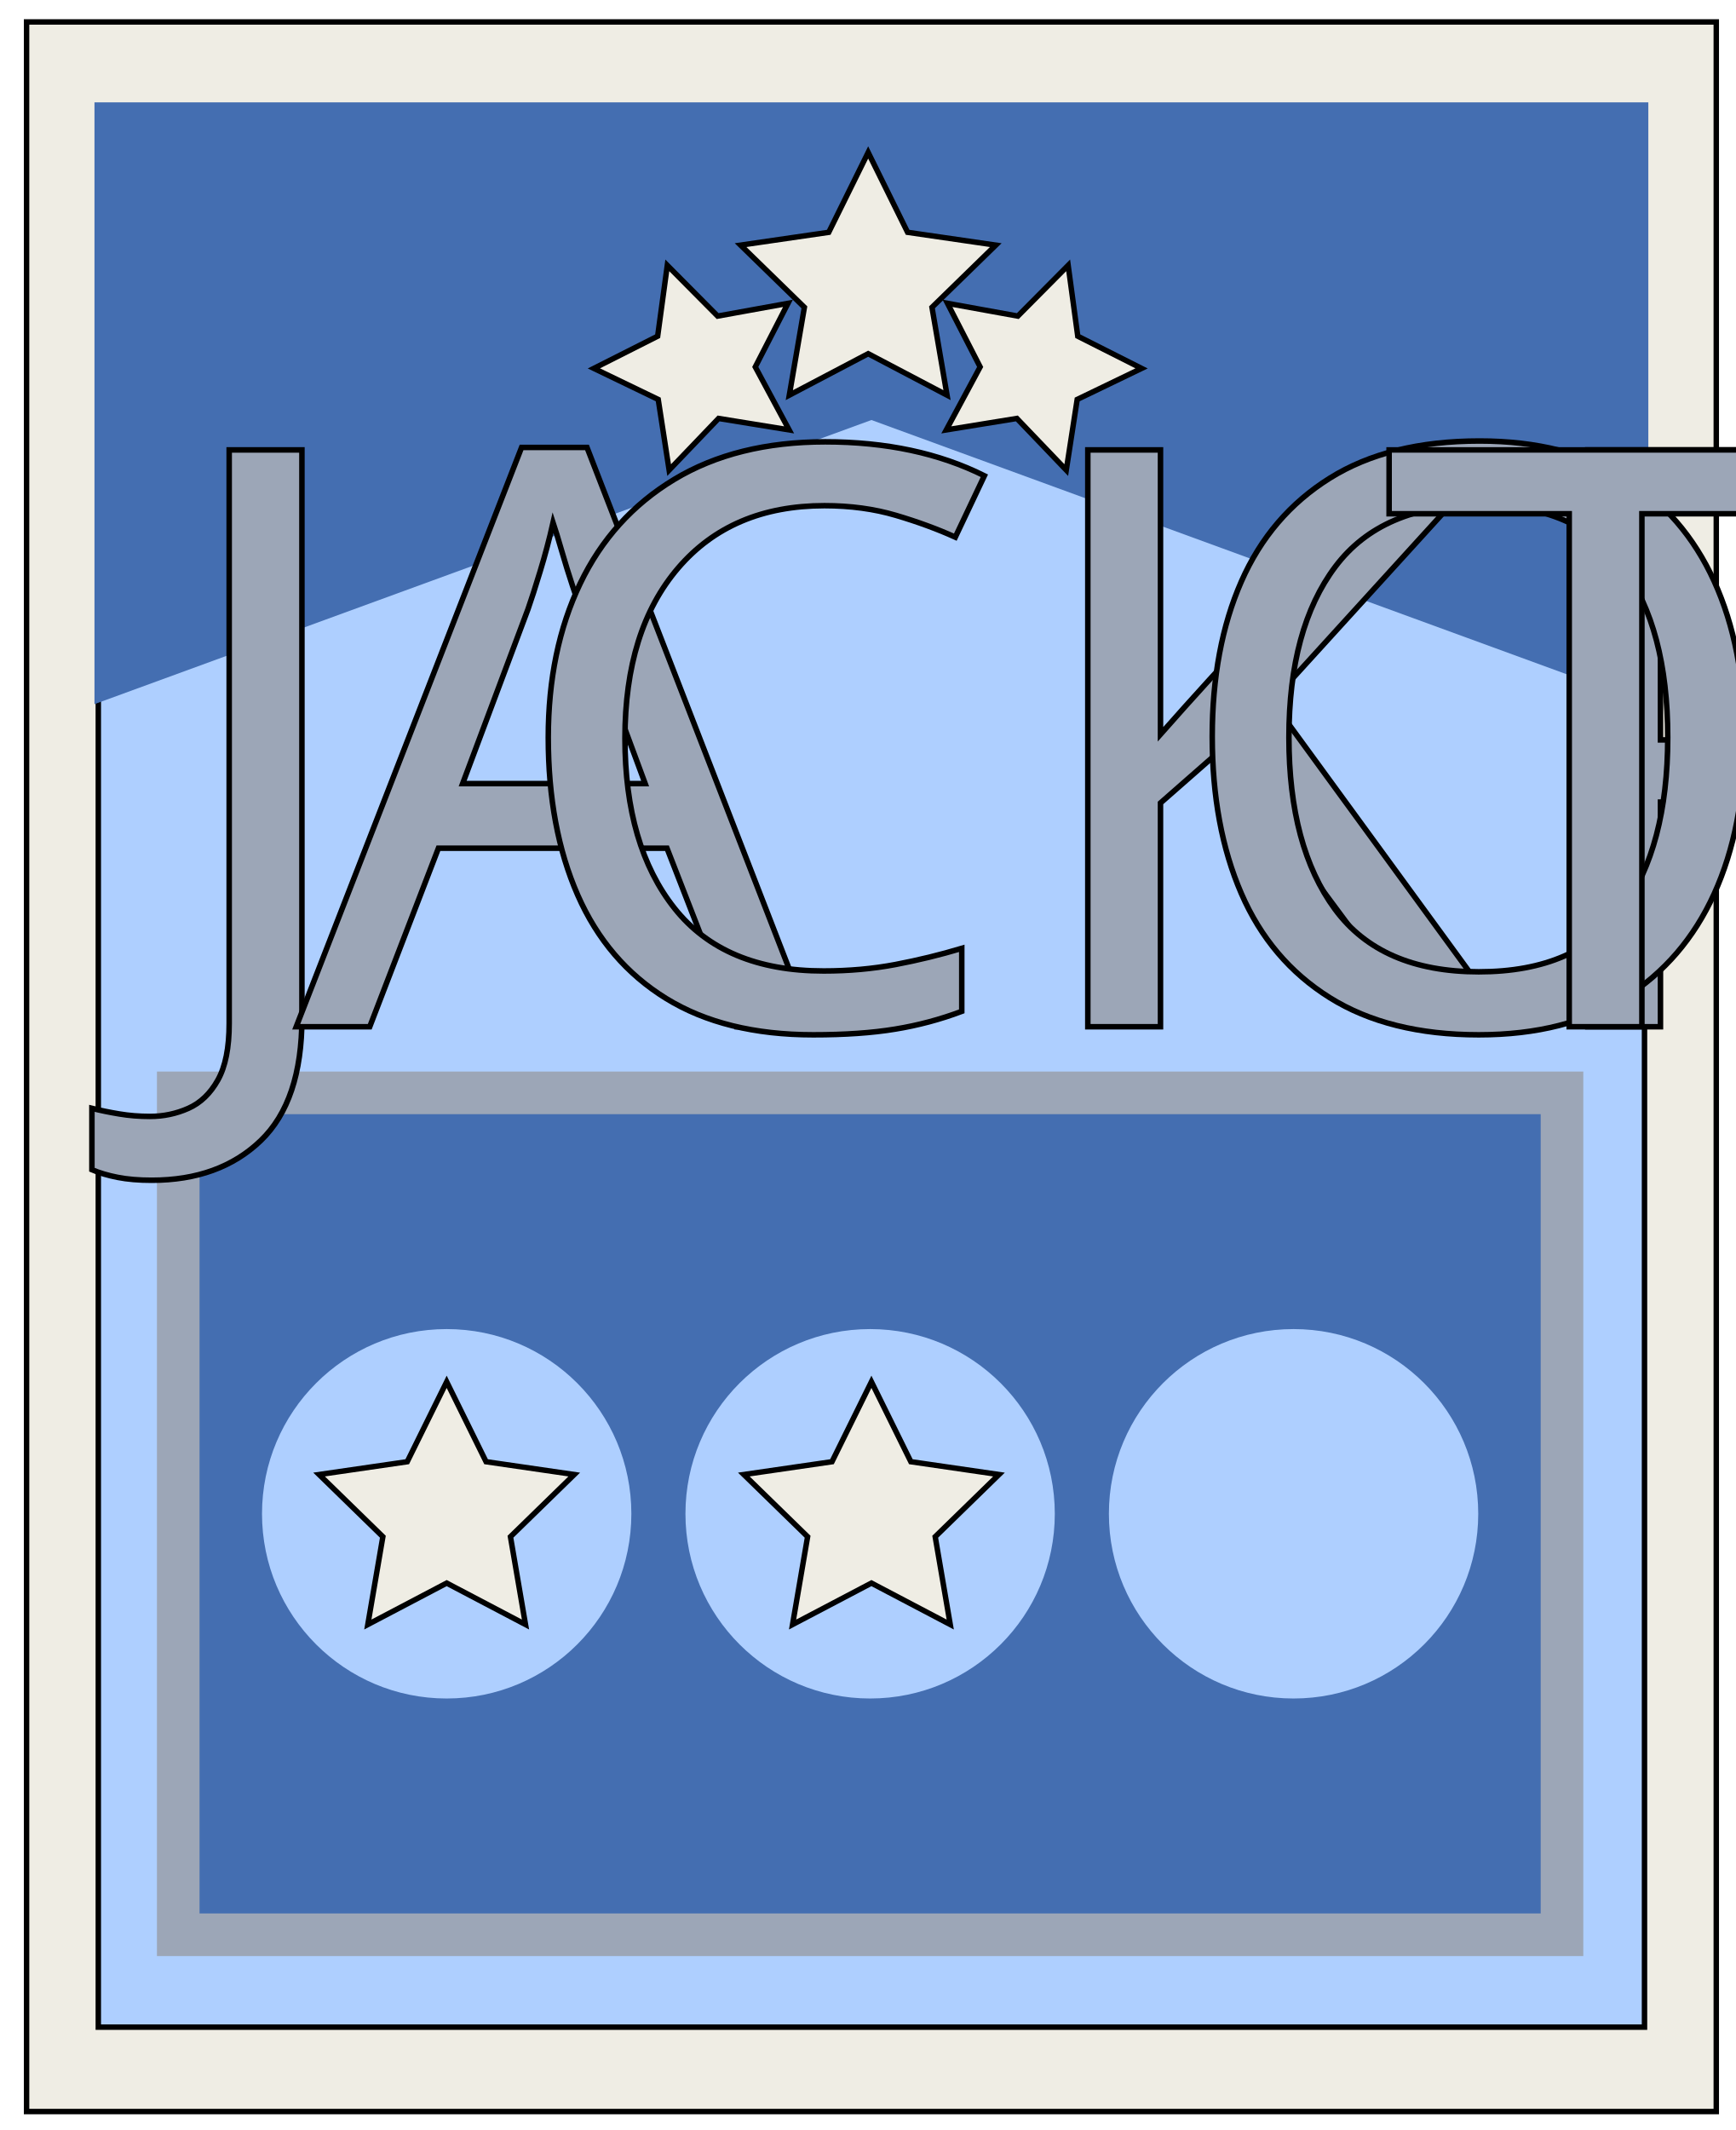
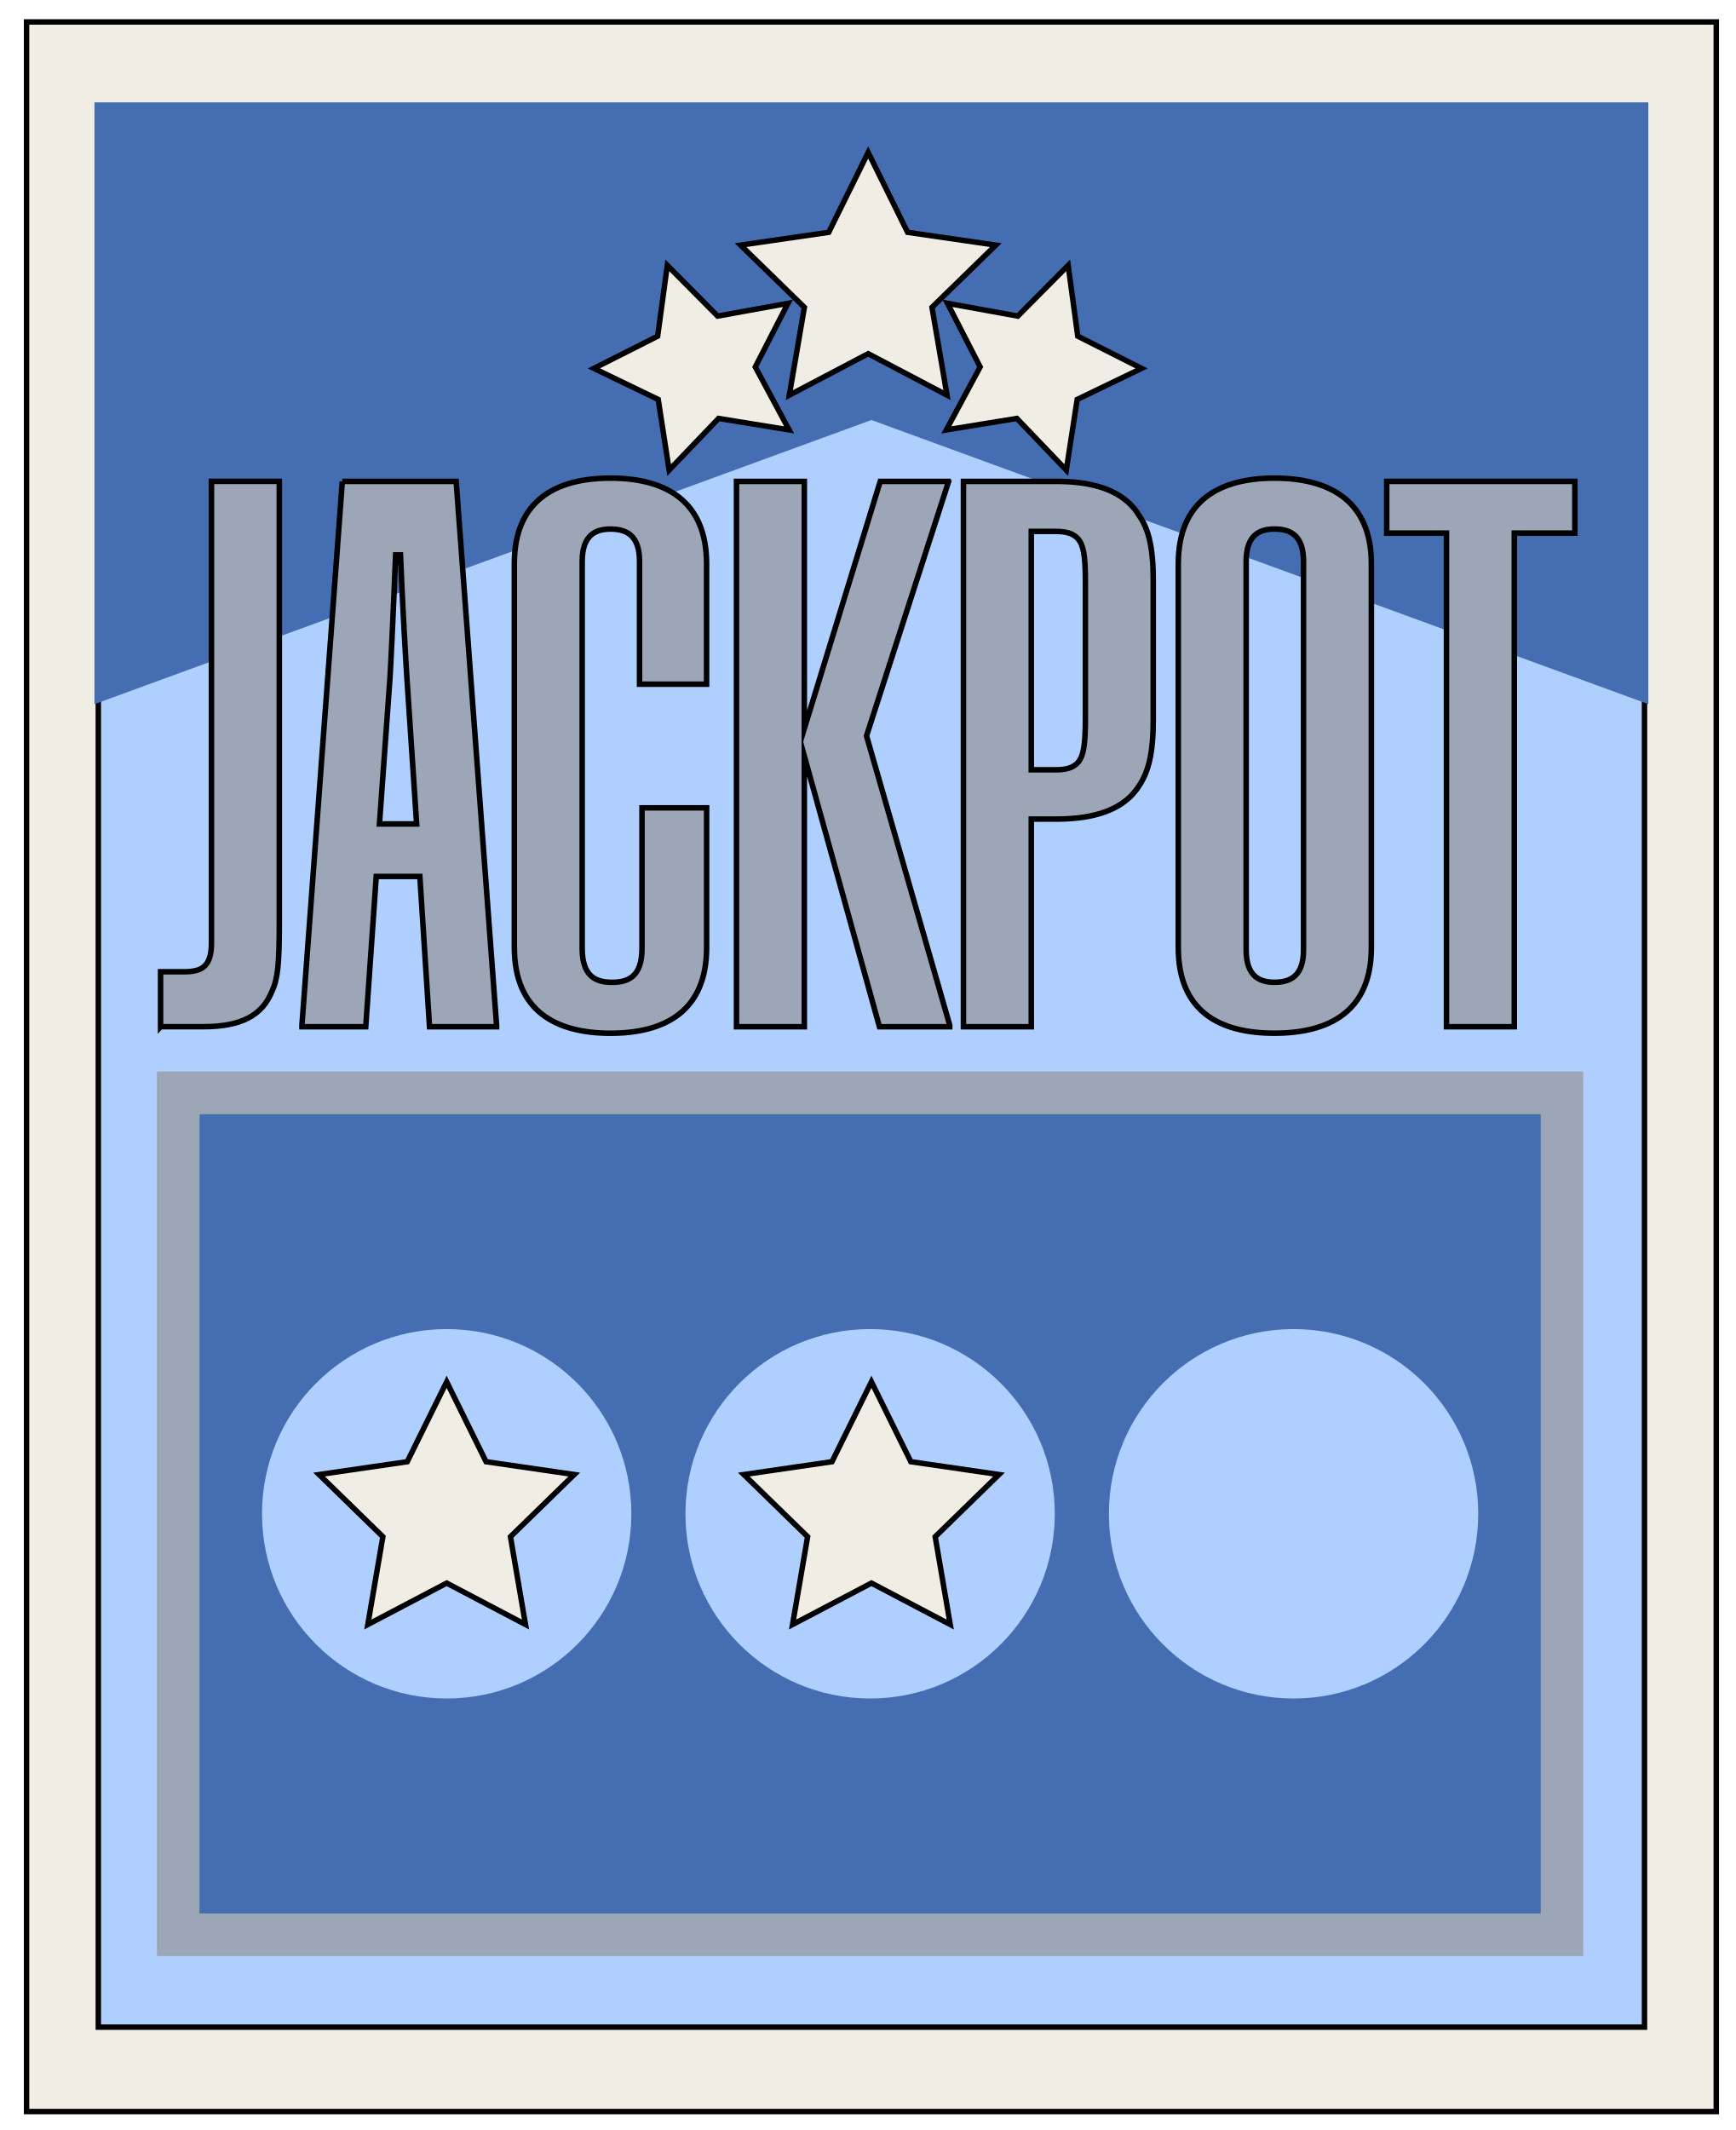
<svg xmlns="http://www.w3.org/2000/svg" id="Layer_1" data-name="Layer 1" viewBox="0 0 453.32 556.27">
  <defs>
    <style>
      .cls-1 {
-         letter-spacing: 0em;
-       }
- 
-       .cls-2 {
        stroke: #9ca6b7;
        stroke-width: 11.13px;
      }

-       .cls-2, .cls-3 {
+       .cls-1, .cls-2 {
        fill: #446eb1;
      }

-       .cls-2, .cls-4, .cls-5, .cls-6 {
+       .cls-1, .cls-3, .cls-4, .cls-5 {
        stroke-miterlimit: 10;
      }

-       .cls-7, .cls-5 {
+       .cls-6, .cls-3 {
        fill: #aecfff;
      }

-       .cls-4 {
-         fill: #9ca6b7;
-         font-family: TWKContinental-CompactBook, 'TWK Continental';
-         font-size: 210.99px;
-         stroke-width: 1.44px;
+       .cls-3, .cls-4 {
+         stroke-width: 1.42px;
      }

-       .cls-4, .cls-5, .cls-6 {
+       .cls-3, .cls-4, .cls-5 {
        stroke: #000;
      }

-       .cls-8 {
-         letter-spacing: 0em;
+       .cls-4 {
+         fill: #efede4;
      }

-       .cls-5, .cls-6 {
-         stroke-width: 1.42px;
-       }
- 
-       .cls-6 {
-         fill: #efede4;
+       .cls-5 {
+         fill: #9ca6b7;
+         stroke-width: 1.44px;
      }
    </style>
  </defs>
-   <rect class="cls-6" x="6.94" y="5.73" width="441.38" height="545.72" />
-   <rect class="cls-5" x="25.68" y="27.76" width="403.89" height="501.65" />
-   <polygon class="cls-3" points="24.68 183.89 227.63 109.69 430.57 183.89 430.57 26.73 24.68 26.73 24.68 183.89" />
+   <rect class="cls-4" x="6.94" y="5.73" width="441.38" height="545.72" />
+   <rect class="cls-3" x="25.68" y="27.76" width="403.89" height="501.65" />
+   <polygon class="cls-2" points="24.68 183.89 227.63 109.69 430.57 183.89 430.57 26.73 24.68 26.73 24.68 183.89" />
  <g>
-     <polygon class="cls-6" points="226.78 39.81 237.08 60.67 260.11 64.02 243.45 80.26 247.38 103.2 226.78 92.37 206.18 103.2 210.12 80.26 193.45 64.02 216.48 60.67 226.78 39.81" />
-     <polygon class="cls-6" points="279.02 69.3 281.53 87.8 298.2 96.21 281.38 104.32 278.53 122.77 265.62 109.28 247.19 112.27 256.03 95.83 247.5 79.22 265.87 82.55 279.02 69.3" />
-     <polygon class="cls-6" points="174.31 69.3 171.79 87.8 155.13 96.21 171.94 104.32 174.79 122.77 187.7 109.28 206.13 112.27 197.29 95.83 205.83 79.22 187.46 82.55 174.31 69.3" />
+     <polygon class="cls-4" points="226.78 39.81 237.08 60.67 260.11 64.02 243.45 80.26 247.38 103.2 226.78 92.37 206.18 103.2 210.12 80.26 193.45 64.02 216.48 60.67 226.78 39.81" />
+     <polygon class="cls-4" points="279.02 69.3 281.53 87.8 298.2 96.21 281.38 104.32 278.53 122.77 265.62 109.28 247.19 112.27 256.03 95.83 247.5 79.22 265.87 82.55 279.02 69.3" />
+     <polygon class="cls-4" points="174.31 69.3 171.79 87.8 155.13 96.21 171.94 104.32 174.79 122.77 187.7 109.28 206.13 112.27 197.29 95.83 205.83 79.22 187.46 82.55 174.31 69.3" />
  </g>
-   <rect class="cls-2" x="46.56" y="285.41" width="361.46" height="219.87" />
-   <text class="cls-4" transform="translate(40.46 268.14)">
-     <tspan x="0" y="0">J</tspan>
-     <tspan class="cls-1" x="36.92" y="0">A</tspan>
-     <tspan x="89.88" y="0">CKP</tspan>
-     <tspan class="cls-8" x="263.32" y="0">O</tspan>
-     <tspan x="320.29" y="0">T</tspan>
-   </text>
+   <rect class="cls-1" x="46.56" y="285.41" width="361.46" height="219.87" />
  <g>
-     <circle class="cls-7" cx="116.68" cy="395.34" r="48.24" />
-     <circle class="cls-7" cx="227.29" cy="395.34" r="48.24" />
-     <circle class="cls-7" cx="337.9" cy="395.34" r="48.24" />
+     <path class="cls-5" d="m41.94,268.14v-14.35h5.91c4.64,0,7.39-1.06,7.39-7.6v-120.48h17.72v115.42c0,10.76-.42,14.56-1.9,17.72-2.53,6.33-8.02,9.28-17.93,9.28h-11.18Z" />
+     <path class="cls-5" d="m89.41,125.72h29.75l10.55,142v.42h-17.51l-2.53-39.25h-11.39l-2.74,39.25h-16.67v-.42l10.55-142Zm9.71,89.46h9.71l-2.53-37.98c-.21-2.95-1.27-21.31-1.69-32.28h-1.27c-.42,10.97-1.27,29.33-1.48,32.28l-2.74,37.98Z" />
+     <path class="cls-5" d="m134.35,247.46v-100.22c0-16.67,10.97-22.37,25.11-22.37s25.11,5.7,25.11,22.37v31.44h-17.51v-32.07c0-6.96-3.59-8.44-7.6-8.44-3.8,0-7.38,1.48-7.38,8.44v101.07c0,7.38,3.59,8.86,7.81,8.86s7.81-1.48,7.81-8.86v-36.71h16.88v36.5c0,16.67-10.97,22.37-25.11,22.37s-25.11-5.7-25.11-22.37Z" />
+     <path class="cls-5" d="m247.66,126.14l-21.31,66.04,21.73,75.54v.42h-18.36l-19.62-70.68v70.68h-17.72V125.72h17.72v64.57l19.83-64.57h17.72v.42Z" />
+     <path class="cls-5" d="m269.39,268.14h-17.72V125.72h24.26c9.71,0,17.72,2.32,21.73,9.07,2.32,3.38,3.59,8.02,3.59,16.88v36.29c0,8.86-1.27,13.5-3.59,17.09-4.01,6.54-12.03,8.86-21.73,8.86h-6.54v54.23Zm0-129.34v62.24h6.54c3.17,0,5.49-.84,6.54-3.38.63-1.48,1.05-4.01,1.05-9.92v-35.87c0-5.91-.42-8.23-1.05-9.71-1.06-2.53-3.38-3.38-6.54-3.38h-6.54Z" />
+     <path class="cls-5" d="m307.79,247.46v-100.22c0-16.67,10.97-22.37,25.11-22.37s25.32,5.7,25.32,22.37v100.22c0,16.67-10.97,22.37-25.32,22.37s-25.11-5.7-25.11-22.37Zm32.71.63v-101.49c0-6.96-3.59-8.44-7.6-8.44-3.8,0-7.38,1.48-7.38,8.44v101.49c0,6.96,3.59,8.44,7.38,8.44,4.01,0,7.6-1.48,7.6-8.44Z" />
+     <path class="cls-5" d="m362.22,125.72h49.16v13.5h-15.82v128.92h-17.72v-128.92h-15.61v-13.5Z" />
  </g>
-   <polygon class="cls-6" points="116.68 360.87 126.97 381.74 150 385.09 133.34 401.33 137.27 424.26 116.68 413.44 96.08 424.26 100.01 401.33 83.35 385.09 106.38 381.74 116.68 360.87" />
-   <polygon class="cls-6" points="227.63 360.87 237.93 381.74 260.95 385.09 244.29 401.33 248.22 424.26 227.63 413.44 207.03 424.26 210.96 401.33 194.3 385.09 217.33 381.74 227.63 360.87" />
+   <g>
+     <circle class="cls-6" cx="116.68" cy="395.34" r="48.24" />
+     <circle class="cls-6" cx="227.29" cy="395.34" r="48.24" />
+     <circle class="cls-6" cx="337.9" cy="395.34" r="48.24" />
+   </g>
+   <polygon class="cls-4" points="116.68 360.87 126.97 381.74 150 385.09 133.34 401.33 137.27 424.26 116.68 413.44 96.08 424.26 100.01 401.33 83.35 385.09 106.38 381.74 116.68 360.87" />
+   <polygon class="cls-4" points="227.63 360.87 237.93 381.74 260.95 385.09 244.29 401.33 248.22 424.26 227.63 413.44 207.03 424.26 210.96 401.33 194.3 385.09 217.33 381.74 227.63 360.87" />
</svg>
